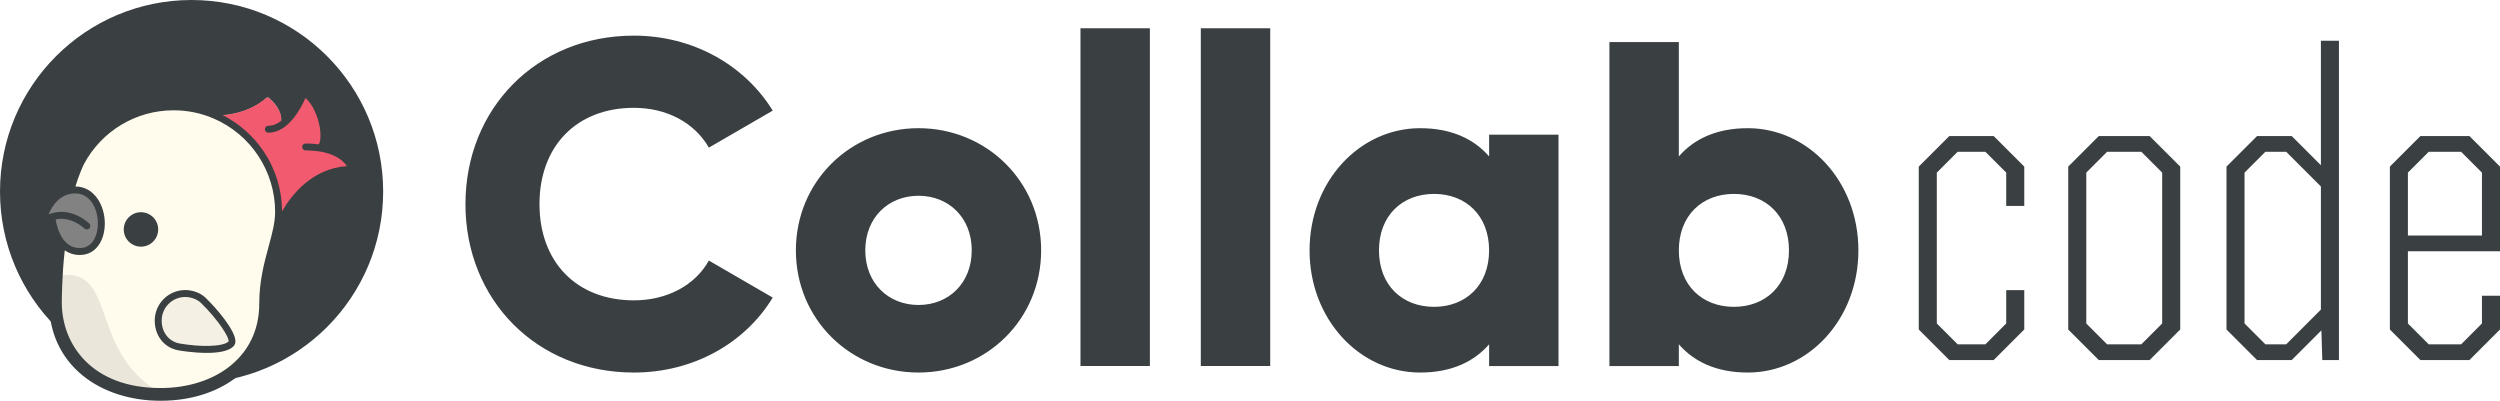
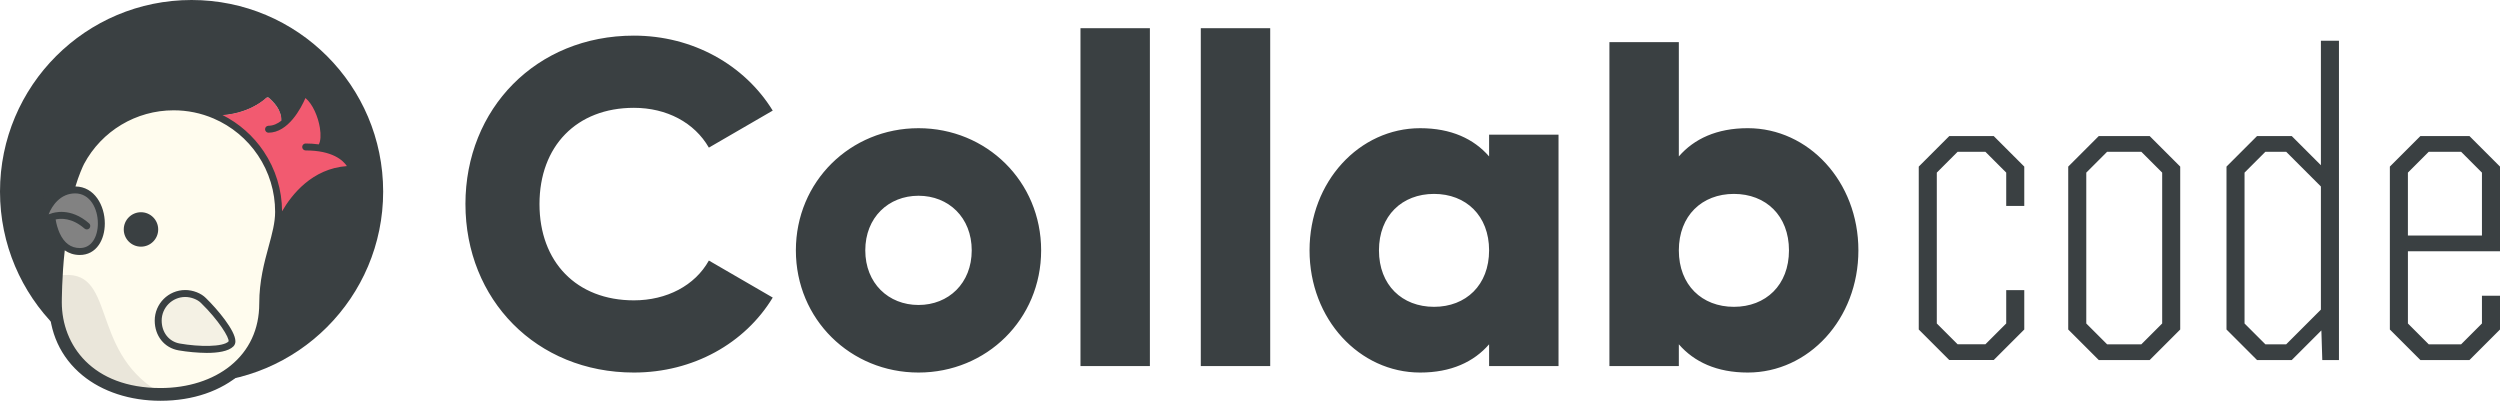
- <svg xmlns="http://www.w3.org/2000/svg" width="131" height="21" fill="none" viewBox="0 0 131 21">
-   <path fill="#3A4042" d="M10.039 20.077c5.544 0 10.039-4.494 10.039-10.038C20.078 4.494 15.583 0 10.038 0 4.496 0 0 4.494 0 10.039c0 5.544 4.495 10.038 10.039 10.038z" />
-   <path fill="#FFFCEE" d="M18.462 8.875c-2.744 0-3.966 3.191-4.004 3.29-.088.273-.692 2.203-.692 3.746 0 2.916-2.42 4.604-5.354 4.604-2.96 0-5.356-1.713-5.356-4.671 0 0 0-1.634.199-3.085-.472-.534-.542-1.39-.542-1.39s-.198.04-.38.191c-.023.019-.057 0-.054-.028.054-.457.516-1.425 1.432-1.565.16-.648.463-1.333.532-1.463a5.501 5.501 0 0 1 7.022-2.461c1.852 0 2.746-.983 2.746-.983.415 0 .916 1.088.684 1.493-.005.01.007.021.017.015.771-.491 1.206-1.703 1.206-1.703.88.44 1.343 2.419.87 2.892 1.52.234 1.929 1.118 1.674 1.118z" />
-   <path fill="#EAE6DA" d="M8.28 20.512c-2.899-.05-5.225-1.754-5.225-4.668 0 0-.024-.418.045-1.402 3.03-.476 1.54 3.866 5.18 6.07z" />
-   <path fill="#F25A70" d="M18.532 8.798c0 .048-.024.077-.07.077l-.13.003c-2.434.081-3.514 2.44-3.697 2.89l-.004.007c-.1.205-.155.347-.17.383.083-.364.138-.713.138-1.057a5.477 5.477 0 0 0-.931-3.065 5.527 5.527 0 0 0-2.401-1.993 5.33 5.33 0 0 0 .23-.006c.03 0 .06-.003.09-.004l.134-.01.08-.01c.18-.018.348-.047.506-.082l.082-.02.088-.022c.032-.009.065-.017.096-.027l.15-.047c.04-.014.079-.027.115-.042.038-.013.075-.026.11-.042a4.075 4.075 0 0 0 .508-.25 3.017 3.017 0 0 0 .481-.35l.003-.002a.123.123 0 0 1 .158.001c.23.2.823.789.6 1.415l-.003.007c-.002.006 0 .011.004.014.004.003.01.006.014.002a1.718 1.718 0 0 0 .217-.164l.055-.05c.03-.026.059-.055.087-.084.013-.014.026-.027.038-.042l.008-.007.023-.025.024-.027.005-.006a.561.561 0 0 0 .036-.044c.007-.008.015-.016.02-.024.023-.027.044-.055.065-.081l.035-.048a.028.028 0 0 0 .008-.01l.002-.003a.58.58 0 0 0 .034-.047.712.712 0 0 0 .038-.055c.006-.006.01-.013.013-.02l.012-.018a3.758 3.758 0 0 0 .08-.125l.003-.003a1.534 1.534 0 0 0 .058-.098c.024-.04.046-.08.067-.12l.023-.04.04-.08.032-.061c0-.002 0-.003.002-.004a1.5 1.5 0 0 0 .042-.089l.024-.053.012-.027.008-.014.024-.057a.12.12 0 0 1 .201-.032c.181.208.511.615.747 1.076l.015.044c.209.64.235 1.323 0 1.601l-.023.026c.095.014.186.031.272.05.036.01.072.018.107.026a3.234 3.234 0 0 1 .151.043c.407.122.7.293.897.46l.049.043.006.005a1.443 1.443 0 0 1 .18.204.488.488 0 0 1 .08.183l.002.027z" />
-   <path fill="#828282" d="M3.937 9.951c-1.066 0-1.601 1.088-1.658 1.581-.003.03.03.047.053.029.183-.152.382-.192.382-.192s.147 1.81 1.467 1.81c1.614 0 1.467-3.228-.244-3.228z" />
-   <path fill="#F4F1E4" d="M9.389 18.18c.796.139 2.3.256 2.715-.16.27-.268-.614-1.468-1.443-2.272-.207-.212-.586-.368-.953-.368-.784 0-1.419.634-1.419 1.418 0 .7.434 1.265 1.1 1.382z" />
-   <path fill="#3A4042" d="M17.516 7.43c.184-.736-.192-1.693-1.1-2.738a.605.605 0 0 0-1.015.158 4.65 4.65 0 0 1-.361.676 2.77 2.77 0 0 0-.625-.762.608.608 0 0 0-.805.01c-.197.18-.932.756-2.25.783a5.944 5.944 0 0 0-2.264-.444 5.984 5.984 0 0 0-5.28 3.162 8.843 8.843 0 0 0-.498 1.29c-.919.311-1.446 1.279-1.52 1.91a.518.518 0 0 0 .556.576c.077.264.2.571.393.847a27.31 27.31 0 0 0-.177 2.946c0 1.558.604 2.88 1.746 3.82C5.363 20.524 6.818 21 8.412 21c3.438 0 5.84-2.093 5.84-5.09 0-1.464.58-3.321.664-3.583.086-.222 1.196-2.966 3.546-2.966a.553.553 0 0 0 .554-.516c.037-.488-.516-1.1-1.5-1.415zm-5.44 11.735c-.93.753-2.232 1.168-3.664 1.168-3.574 0-5.174-2.255-5.174-4.489 0-.015.003-1.396.156-2.725.213.148.473.242.787.242.416 0 .762-.184 1-.531.2-.294.311-.692.311-1.123 0-.934-.54-1.926-1.539-1.937.162-.55.394-1.073.451-1.18a5.318 5.318 0 0 1 4.693-2.81c.729 0 1.434.145 2.097.43a5.328 5.328 0 0 1 3.222 4.89c0 .567-.157 1.146-.34 1.817-.23.847-.491 1.808-.491 2.994 0 1.33-.522 2.455-1.51 3.254zm-7.407-7.461c-.98-.858-1.87-.563-2.01-.509a.987.987 0 0 0-.11.035c.176-.456.617-1.097 1.388-1.097.782 0 1.191.792 1.191 1.574 0 .358-.088.683-.247.917a.808.808 0 0 1-.7.373c-.467 0-.823-.266-1.059-.79a2.925 2.925 0 0 1-.207-.709c.253-.058.848-.104 1.515.48a.18.18 0 0 0 .257-.018.182.182 0 0 0-.018-.257zm9.268-6.572a.119.119 0 0 1 .08-.031c.029 0 .057.01.08.03.203.175.688.654.647 1.194-.202.16-.431.265-.684.265a.182.182 0 0 0 0 .364c1.05 0 1.718-1.294 1.945-1.816.382.313.663.982.755 1.55.062.382.04.711-.054.878a5.015 5.015 0 0 0-.69-.047.182.182 0 0 0 0 .364c1.407 0 1.96.52 2.16.82-1.823.131-2.896 1.502-3.396 2.37a5.656 5.656 0 0 0-.962-3.138 5.693 5.693 0 0 0-2.162-1.909c1.302-.102 2.054-.687 2.281-.894z" />
-   <path fill="#3A4042" d="M7.387 12.925a.902.902 0 1 0 0-1.805.902.902 0 0 0 0 1.805zM10.836 18.492c-.68 0-1.351-.11-1.478-.133-.748-.13-1.25-.758-1.25-1.561 0-.882.717-1.6 1.6-1.6.407 0 .832.166 1.083.423.593.574 1.54 1.699 1.544 2.254a.37.37 0 0 1-.102.274c-.267.267-.835.343-1.397.343zM9.42 18c1.024.18 2.26.187 2.556-.108.06-.174-.525-1.125-1.441-2.013-.184-.188-.523-.317-.827-.317-.682 0-1.236.554-1.236 1.236 0 .62.38 1.103.948 1.202zM24.39 10.694c0-4.996 3.71-8.827 8.826-8.827 3.08 0 5.796 1.528 7.275 3.929l-3.346 1.94c-.752-1.31-2.207-2.086-3.929-2.086-3.007 0-4.947 2.013-4.947 5.044 0 3.031 1.94 5.044 4.947 5.044 1.722 0 3.201-.776 3.929-2.085l3.346 1.94c-1.455 2.4-4.17 3.928-7.275 3.928-5.117 0-8.827-3.832-8.827-8.827zM41.704 13.119c0-3.613 2.861-6.402 6.426-6.402 3.564 0 6.426 2.789 6.426 6.402s-2.861 6.402-6.426 6.402-6.426-2.789-6.426-6.402zm9.215 0c0-1.722-1.213-2.861-2.79-2.861-1.575 0-2.788 1.14-2.788 2.861 0 1.722 1.213 2.862 2.789 2.862s2.788-1.14 2.788-2.862zM56.617 1.48h3.637V19.18h-3.637V1.48zM62.922 1.48h3.637V19.18h-3.637V1.48zM81.666 7.057v12.125H78.03v-1.14c-.8.921-1.989 1.479-3.613 1.479-3.177 0-5.796-2.789-5.796-6.402s2.619-6.402 5.796-6.402c1.624 0 2.813.558 3.613 1.48v-1.14h3.638zm-3.637 6.062c0-1.819-1.212-2.958-2.886-2.958-1.673 0-2.885 1.14-2.885 2.958 0 1.819 1.212 2.959 2.885 2.959 1.674 0 2.886-1.14 2.886-2.959zM97.38 13.119c0 3.613-2.62 6.402-5.796 6.402-1.625 0-2.813-.558-3.613-1.48v1.14h-3.638V2.206h3.638v5.99c.8-.921 1.988-1.479 3.613-1.479 3.177 0 5.796 2.789 5.796 6.402zm-3.638 0c0-1.819-1.212-2.958-2.885-2.958-1.674 0-2.886 1.14-2.886 2.958 0 1.819 1.212 2.959 2.886 2.959 1.673 0 2.885-1.14 2.885-2.959zM102.143 18.866l-1.6-1.6V8.73l1.6-1.6h2.328l1.601 1.6v2.061h-.946V9.045l-1.091-1.091h-1.455l-1.091 1.091v7.905l1.091 1.092h1.455l1.091-1.092v-1.746h.946v2.061l-1.601 1.601h-2.328zM109.976 18.866l-1.601-1.6V8.73l1.601-1.6h2.667l1.601 1.6v8.535l-1.601 1.601h-2.667zm.436-.824h1.795l1.091-1.092V9.045l-1.091-1.091h-1.795l-1.091 1.091v7.905l1.091 1.092zM118.269 18.866l-1.601-1.6V8.73l1.601-1.6h1.819l1.527 1.527V2.134h.946v16.732h-.873l-.048-1.552-1.552 1.552h-1.819zm.437-.824h1.091l1.818-1.82v-6.45l-1.818-1.818h-1.091l-1.092 1.091v7.905l1.092 1.092zM126.829 18.866l-1.6-1.6V8.73l1.6-1.6h2.571l1.6 1.6v4.438h-4.826v3.782l1.092 1.092h1.697l1.091-1.092v-1.455H131v1.77l-1.6 1.601h-2.571zm-.655-6.523h3.88V9.045l-1.091-1.091h-1.698l-1.091 1.091v3.298z" />
+ <svg xmlns="http://www.w3.org/2000/svg" width="230" height="37" fill="none" viewBox="0 0 230 37">
+   <path fill="#3A4042" d="M17.625 35.25c9.735 0 17.626-7.89 17.626-17.625C35.25 7.891 27.36 0 17.625 0 7.891 0 0 7.891 0 17.625c0 9.735 7.891 17.626 17.625 17.626z" />
+   <path fill="#FFFCEE" d="M32.414 15.583c-4.818 0-6.963 5.602-7.029 5.777-.155.477-1.216 3.866-1.216 6.575 0 5.12-4.247 8.084-9.4 8.084-5.195 0-9.404-3.008-9.404-8.201 0 0 0-2.87.35-5.417-.83-.937-.95-2.439-.95-2.439s-.35.069-.67.335c-.039.033-.1 0-.093-.05.094-.802.906-2.502 2.513-2.747.281-1.137.814-2.34.935-2.569a9.66 9.66 0 0 1 8.52-5.101c1.353 0 2.64.277 3.809.78 3.25 0 4.82-1.726 4.82-1.726.73 0 1.61 1.91 1.202 2.621-.01.018.012.038.03.027 1.353-.863 2.116-2.99 2.116-2.99 1.547.773 2.358 4.247 1.528 5.077 2.669.411 3.386 1.964 2.94 1.964z" />
+   <path fill="#EAE6DA" d="M14.536 36.014c-5.088-.088-9.171-3.08-9.171-8.195 0 0-.043-.735.077-2.462 5.32-.837 2.705 6.788 9.094 10.657z" />
+   <path fill="#F25A70" d="M32.538 15.447c0 .085-.043.136-.124.136-.076 0-.15.002-.227.004-4.275.143-6.171 4.286-6.493 5.074l-.006.013c-.175.36-.273.61-.298.673.145-.639.242-1.252.242-1.857a9.616 9.616 0 0 0-1.635-5.38 9.705 9.705 0 0 0-4.216-3.5 9.421 9.421 0 0 0 .403-.011c.053 0 .107-.004.16-.007l.234-.019a7.589 7.589 0 0 0 1.029-.16c.049-.012.098-.023.145-.036.05-.01.102-.023.153-.038a4.14 4.14 0 0 0 .17-.047c.09-.027.18-.055.265-.083.068-.023.136-.047.2-.072.066-.024.132-.047.194-.075a7.146 7.146 0 0 0 .52-.234c.133-.068.257-.136.372-.205a5.288 5.288 0 0 0 .843-.613l.005-.004a.216.216 0 0 1 .279.002c.402.349 1.444 1.384 1.054 2.483l-.006.013c-.004.01 0 .02.006.024.007.006.017.01.026.004.04-.026.079-.051.12-.081a3.023 3.023 0 0 0 .357-.294 3.315 3.315 0 0 0 .22-.222l.012-.012c.015-.015.028-.03.04-.045l.043-.047c.005-.004.007-.008.009-.01a.983.983 0 0 0 .064-.077c.012-.015.025-.028.036-.043l.113-.143c.021-.027.043-.055.062-.083a.049.049 0 0 0 .013-.019s.004-.002.004-.004a.983.983 0 0 0 .06-.083c.023-.032.046-.064.066-.096.01-.01.017-.024.023-.034a6.19 6.19 0 0 0 .166-.258c.032-.049.06-.098.087-.147a4.114 4.114 0 0 0 .132-.234l.04-.073c.026-.046.05-.096.073-.14.02-.037.037-.073.056-.107 0-.002 0-.004.002-.006a2.428 2.428 0 0 0 .075-.156c.014-.032.03-.064.042-.094l.021-.046.013-.026.043-.1a.208.208 0 0 1 .353-.056c.318.365.897 1.08 1.31 1.89.011.025.017.051.028.076.366 1.125.411 2.324 0 2.812l-.04.045c.166.025.326.055.477.09.064.014.125.03.187.044a5.698 5.698 0 0 1 .266.075c.714.215 1.23.515 1.575.807a2.97 2.97 0 0 1 .095.085l.08.077c.025.025.05.05.074.079.023.025.047.05.066.076.036.043.068.085.096.126.083.126.13.236.142.322.002.017.004.032.004.047z" />
+   <path fill="#828282" d="M6.912 17.471c-1.87 0-2.81 1.912-2.91 2.776-.007.052.053.083.093.05.32-.266.67-.335.67-.335s.258 3.177 2.576 3.177c2.834 0 2.576-5.668-.43-5.668z" />
+   <path fill="#F4F1E4" d="M16.484 31.919c1.398.244 4.038.45 4.767-.28.473-.472-1.078-2.578-2.533-3.99-.364-.372-1.03-.646-1.674-.646a2.49 2.49 0 0 0-2.49 2.49c0 1.228.762 2.222 1.93 2.426z" />
+   <path fill="#3A4042" d="M30.753 13.045c.323-1.291-.337-2.972-1.932-4.808a1.063 1.063 0 0 0-1.781.278 8.155 8.155 0 0 1-.634 1.187c-.323-.61-.802-1.082-1.097-1.338a1.067 1.067 0 0 0-1.414.017c-.346.315-1.635 1.328-3.949 1.375a10.436 10.436 0 0 0-3.976-.778 10.507 10.507 0 0 0-9.27 5.55c-.118.22-.56 1.207-.875 2.267-1.612.545-2.539 2.244-2.67 3.352a.91.91 0 0 0 .979 1.012c.134.463.35 1.002.69 1.486-.307 2.473-.311 5.06-.311 5.173 0 2.736 1.06 5.055 3.064 6.705 1.839 1.514 4.393 2.348 7.192 2.348 6.036 0 10.252-3.675 10.252-8.936 0-2.57 1.02-5.833 1.168-6.292.15-.39 2.1-5.208 6.225-5.208a.97.97 0 0 0 .973-.905c.066-.857-.906-1.93-2.634-2.485zm-9.552 20.604c-1.633 1.322-3.918 2.05-6.433 2.05-6.274 0-9.082-3.958-9.082-7.88 0-.027.003-2.451.272-4.786.375.26.83.425 1.383.425.73 0 1.337-.322 1.755-.932.353-.515.547-1.215.547-1.972 0-1.64-.947-3.38-2.702-3.4.283-.966.691-1.884.792-2.072a9.337 9.337 0 0 1 8.238-4.933 9.27 9.27 0 0 1 3.683.754 9.356 9.356 0 0 1 4.076 3.384 9.297 9.297 0 0 1 1.581 5.203c0 .995-.276 2.011-.596 3.188-.405 1.489-.864 3.175-.864 5.257 0 2.336-.916 4.311-2.65 5.714zM8.198 20.55c-1.721-1.507-3.285-.988-3.53-.893-.04.01-.107.028-.194.06.31-.8 1.084-1.925 2.438-1.925 1.373 0 2.092 1.39 2.092 2.763 0 .629-.154 1.2-.435 1.61-.298.435-.71.655-1.228.655-.82 0-1.445-.466-1.86-1.386a5.135 5.135 0 0 1-.363-1.245c.444-.102 1.49-.183 2.66.841a.318.318 0 0 0 .45-.03.32.32 0 0 0-.03-.45zM24.47 9.01a.209.209 0 0 1 .142-.055c.05 0 .1.017.14.053.356.307 1.206 1.148 1.136 2.096-.356.28-.758.466-1.2.466a.32.32 0 0 0 0 .639c1.843 0 3.015-2.273 3.413-3.19.671.551 1.164 1.725 1.326 2.722.11.672.07 1.25-.096 1.542a8.797 8.797 0 0 0-1.209-.082.32.32 0 0 0 0 .64c2.47 0 3.439.912 3.792 1.439-3.203.23-5.085 2.637-5.964 4.159a9.93 9.93 0 0 0-1.689-5.509 9.994 9.994 0 0 0-3.795-3.35c2.285-.18 3.606-1.208 4.004-1.57z" />
+   <path fill="#3A4042" d="M12.97 22.693a1.584 1.584 0 1 0 0-3.168 1.584 1.584 0 0 0 0 3.168zM19.024 32.468a16.63 16.63 0 0 1-2.595-.235c-1.313-.23-2.195-1.33-2.195-2.74 0-1.55 1.26-2.81 2.81-2.81.715 0 1.461.292 1.903.743 1.04 1.01 2.703 2.983 2.71 3.958a.649.649 0 0 1-.18.481c-.468.469-1.465.603-2.453.603zm-2.485-.864c1.798.314 3.968.328 4.487-.19.107-.306-.922-1.975-2.53-3.535-.323-.33-.918-.557-1.452-.557-1.197 0-2.17.974-2.17 2.17 0 1.09.669 1.938 1.665 2.112zM42.82 18.776c0-8.77 6.515-15.498 15.498-15.498 5.408 0 10.176 2.682 12.773 6.897l-5.875 3.407c-1.32-2.3-3.875-3.662-6.898-3.662-5.279 0-8.685 3.534-8.685 8.856s3.406 8.856 8.685 8.856c3.023 0 5.62-1.363 6.898-3.662l5.876 3.407c-2.555 4.215-7.324 6.897-12.774 6.897-8.983 0-15.497-6.727-15.497-15.498zM73.22 23.034c0-6.344 5.024-11.24 11.283-11.24 6.258 0 11.282 4.895 11.282 11.24 0 6.344-5.024 11.24-11.282 11.24-6.259 0-11.283-4.896-11.283-11.24zm16.179 0c0-3.023-2.129-5.025-4.896-5.025-2.768 0-4.897 2.002-4.897 5.024 0 3.024 2.13 5.025 4.897 5.025 2.767 0 4.896-2.001 4.896-5.024zM99.404 2.597h6.386v31.08h-6.386V2.598zM110.473 2.597h6.386v31.08h-6.386V2.598zM143.384 12.39v21.288h-6.387v-2.001c-1.405 1.617-3.491 2.597-6.343 2.597-5.578 0-10.176-4.896-10.176-11.24 0-6.345 4.598-11.24 10.176-11.24 2.852 0 4.938.979 6.343 2.596v-2h6.387zm-6.387 10.643c0-3.193-2.128-5.194-5.066-5.194-2.938 0-5.067 2.001-5.067 5.195 0 3.193 2.129 5.194 5.067 5.194s5.066-2.001 5.066-5.195zM170.972 23.034c0 6.344-4.598 11.24-10.175 11.24-2.853 0-4.939-.98-6.344-2.598v2.002h-6.387V3.874h6.387V14.39c1.405-1.617 3.491-2.597 6.344-2.597 5.577 0 10.175 4.897 10.175 11.24zm-6.386 0c0-3.194-2.129-5.195-5.067-5.195-2.937 0-5.066 2.001-5.066 5.195 0 3.193 2.129 5.194 5.066 5.194 2.938 0 5.067-2.001 5.067-5.195zM179.335 33.124l-2.81-2.81V15.327l2.81-2.81h4.087l2.811 2.81v3.62h-1.661V15.88l-1.916-1.916h-2.554l-1.916 1.916v13.88l1.916 1.915h2.554l1.916-1.916v-3.065h1.661v3.619l-2.811 2.81h-4.087zM193.087 33.124l-2.81-2.81V15.327l2.81-2.81h4.683l2.81 2.81v14.987l-2.81 2.81h-4.683zm.766-1.448h3.151l1.916-1.916V15.88l-1.916-1.915h-3.151l-1.915 1.916v13.88l1.915 1.915zM207.648 33.124l-2.81-2.81V15.327l2.81-2.81h3.193l2.682 2.682V3.747h1.661v29.377h-1.533l-.085-2.725-2.725 2.725h-3.193zm.766-1.448h1.916l3.193-3.193V17.158l-3.193-3.193h-1.916l-1.916 1.916v13.88l1.916 1.915zM222.677 33.124l-2.81-2.81V15.327l2.81-2.81h4.513l2.81 2.81v7.792h-8.472v6.641l1.915 1.916h2.981l1.915-1.916v-2.554H230v3.108l-2.81 2.81h-4.513zm-1.15-11.453h6.812v-5.79l-1.915-1.916h-2.981l-1.916 1.916v5.79z" />
</svg>
